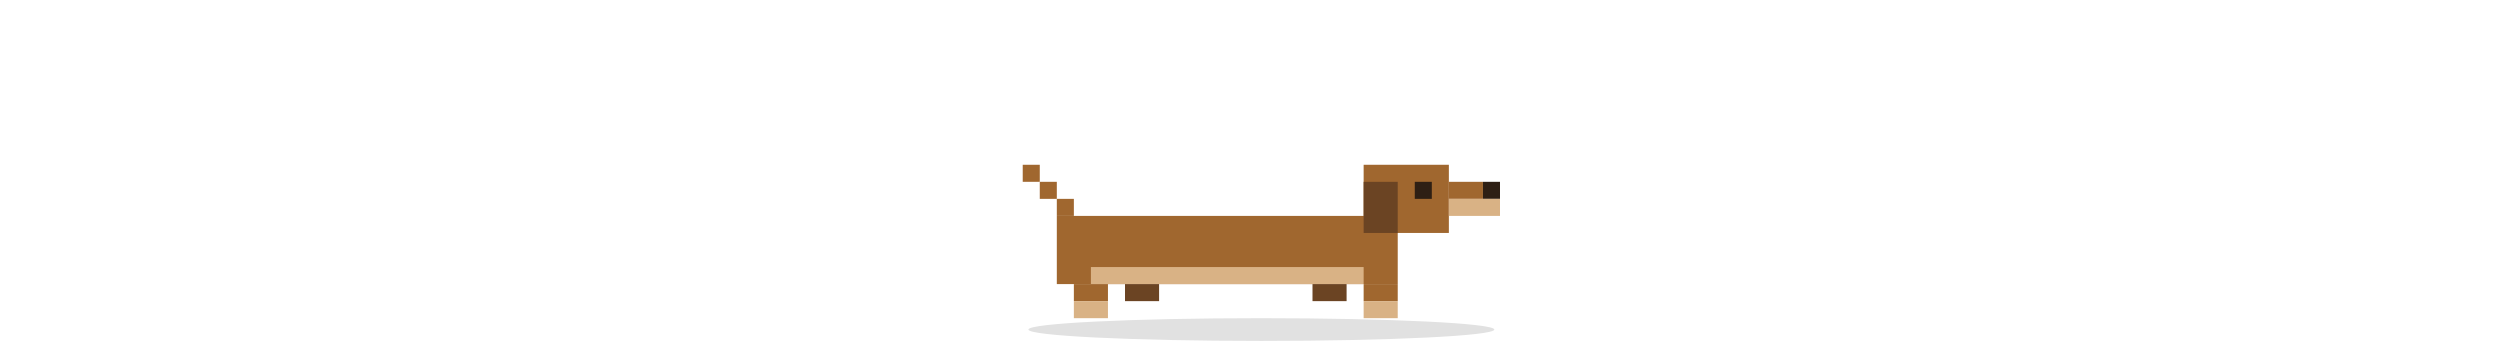
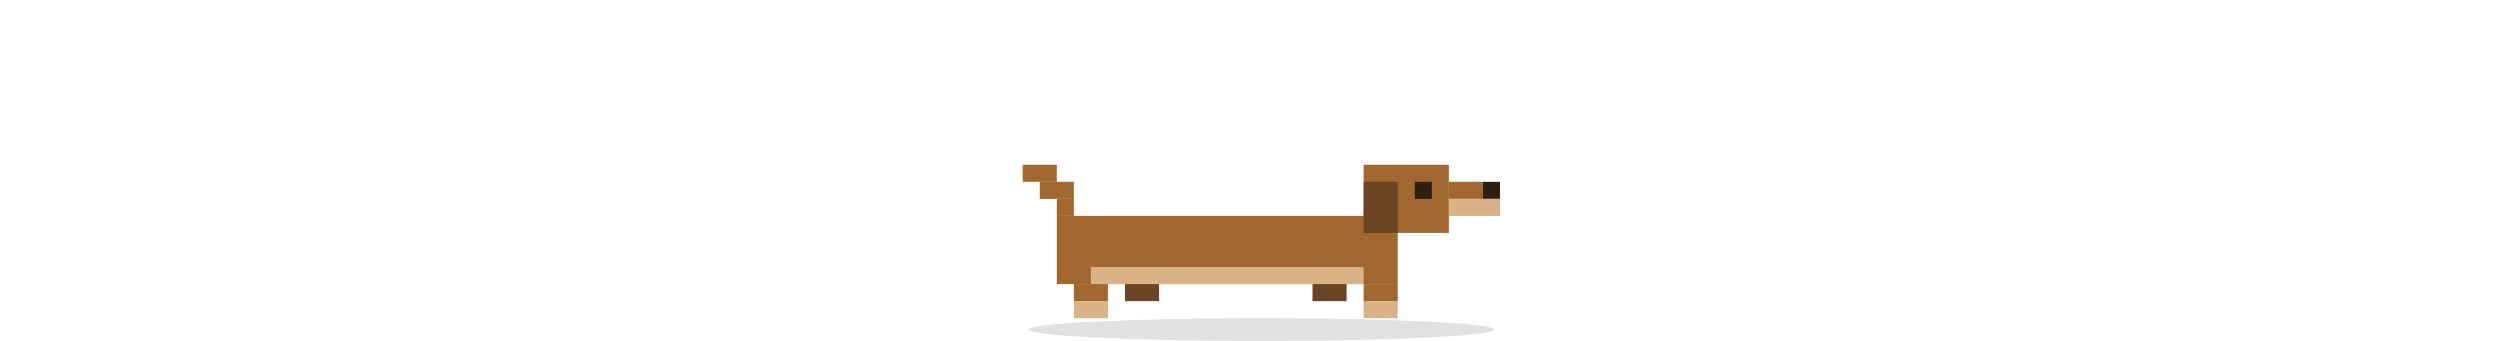
<svg xmlns="http://www.w3.org/2000/svg" viewBox="0 0 880 120" width="100%" height="100%">
  <g transform="translate(360, 46)">
    <ellipse cx="84" cy="70" rx="82" ry="4" fill="#000000" opacity="0.12" />
    <g>
-       <animateTransform attributeName="transform" type="translate" values="0 0; 0 -2; 0 0" keyTimes="0;0.5;1" dur="0.8s" calcMode="discrete" repeatCount="indefinite" />
+       <animateTransform attributeName="transform" type="translate" values="0 0; 0 2; 0 0" keyTimes="0;0.5;1" dur="0.8s" calcMode="discrete" repeatCount="indefinite" />
      <g>
        <animate attributeName="opacity" values="1;0;1" keyTimes="0;0.5;1" dur="0.2s" calcMode="discrete" repeatCount="indefinite" />
-         <rect x="0" y="12" width="6" height="6" fill="#A0672F" />
-         <rect x="6" y="18" width="6" height="6" fill="#A0672F" />
+         <rect x="0" y="12" width="12" height="6" fill="#A0672F" />
+         <rect x="6" y="18" width="12" height="6" fill="#A0672F" />
      </g>
      <g opacity="0">
        <animate attributeName="opacity" values="0;1;0" keyTimes="0;0.5;1" dur="0.2s" calcMode="discrete" repeatCount="indefinite" />
-         <rect x="0" y="6" width="6" height="6" fill="#A0672F" />
-         <rect x="6" y="12" width="6" height="6" fill="#A0672F" />
+         <rect x="6" y="6" width="12" height="6" fill="#A0672F" />
+         <rect x="12" y="12" width="6" height="12" fill="#A0672F" />
      </g>
      <rect x="12" y="24" width="6" height="6" fill="#A0672F" />
      <rect x="12" y="30" width="120" height="24" fill="#A0672F" />
      <rect x="24" y="48" width="96" height="6" fill="#D9B285" />
      <rect x="120" y="12" width="30" height="24" fill="#A0672F" />
      <rect x="120" y="18" width="12" height="18" fill="#6B4423" />
      <rect x="150" y="18" width="12" height="6" fill="#A0672F" />
      <rect x="162" y="18" width="6" height="6" fill="#2E1F14" />
      <rect x="138" y="18" width="6" height="6" fill="#2E1F14" />
      <g>
        <animate attributeName="opacity" values="1;0;1" keyTimes="0;0.5;1" dur="0.8s" calcMode="discrete" repeatCount="indefinite" />
        <rect x="150" y="24" width="18" height="6" fill="#D9B285" />
      </g>
      <g opacity="0">
        <animate attributeName="opacity" values="0;1;0" keyTimes="0;0.5;1" dur="0.8s" calcMode="discrete" repeatCount="indefinite" />
        <rect x="144" y="30" width="18" height="6" fill="#D9B285" />
        <rect x="174" y="12" width="6" height="6" fill="#2E1F14" />
        <rect x="186" y="6" width="6" height="18" fill="#2E1F14" />
      </g>
    </g>
    <rect x="18" y="54" width="12" height="6" fill="#A0672F" />
    <rect x="18" y="60" width="12" height="6" fill="#D9B285" />
    <rect x="36" y="54" width="12" height="6" fill="#6B4423" />
    <rect x="102" y="54" width="12" height="6" fill="#6B4423" />
    <rect x="120" y="54" width="12" height="6" fill="#A0672F" />
    <rect x="120" y="60" width="12" height="6" fill="#D9B285" />
  </g>
</svg>
